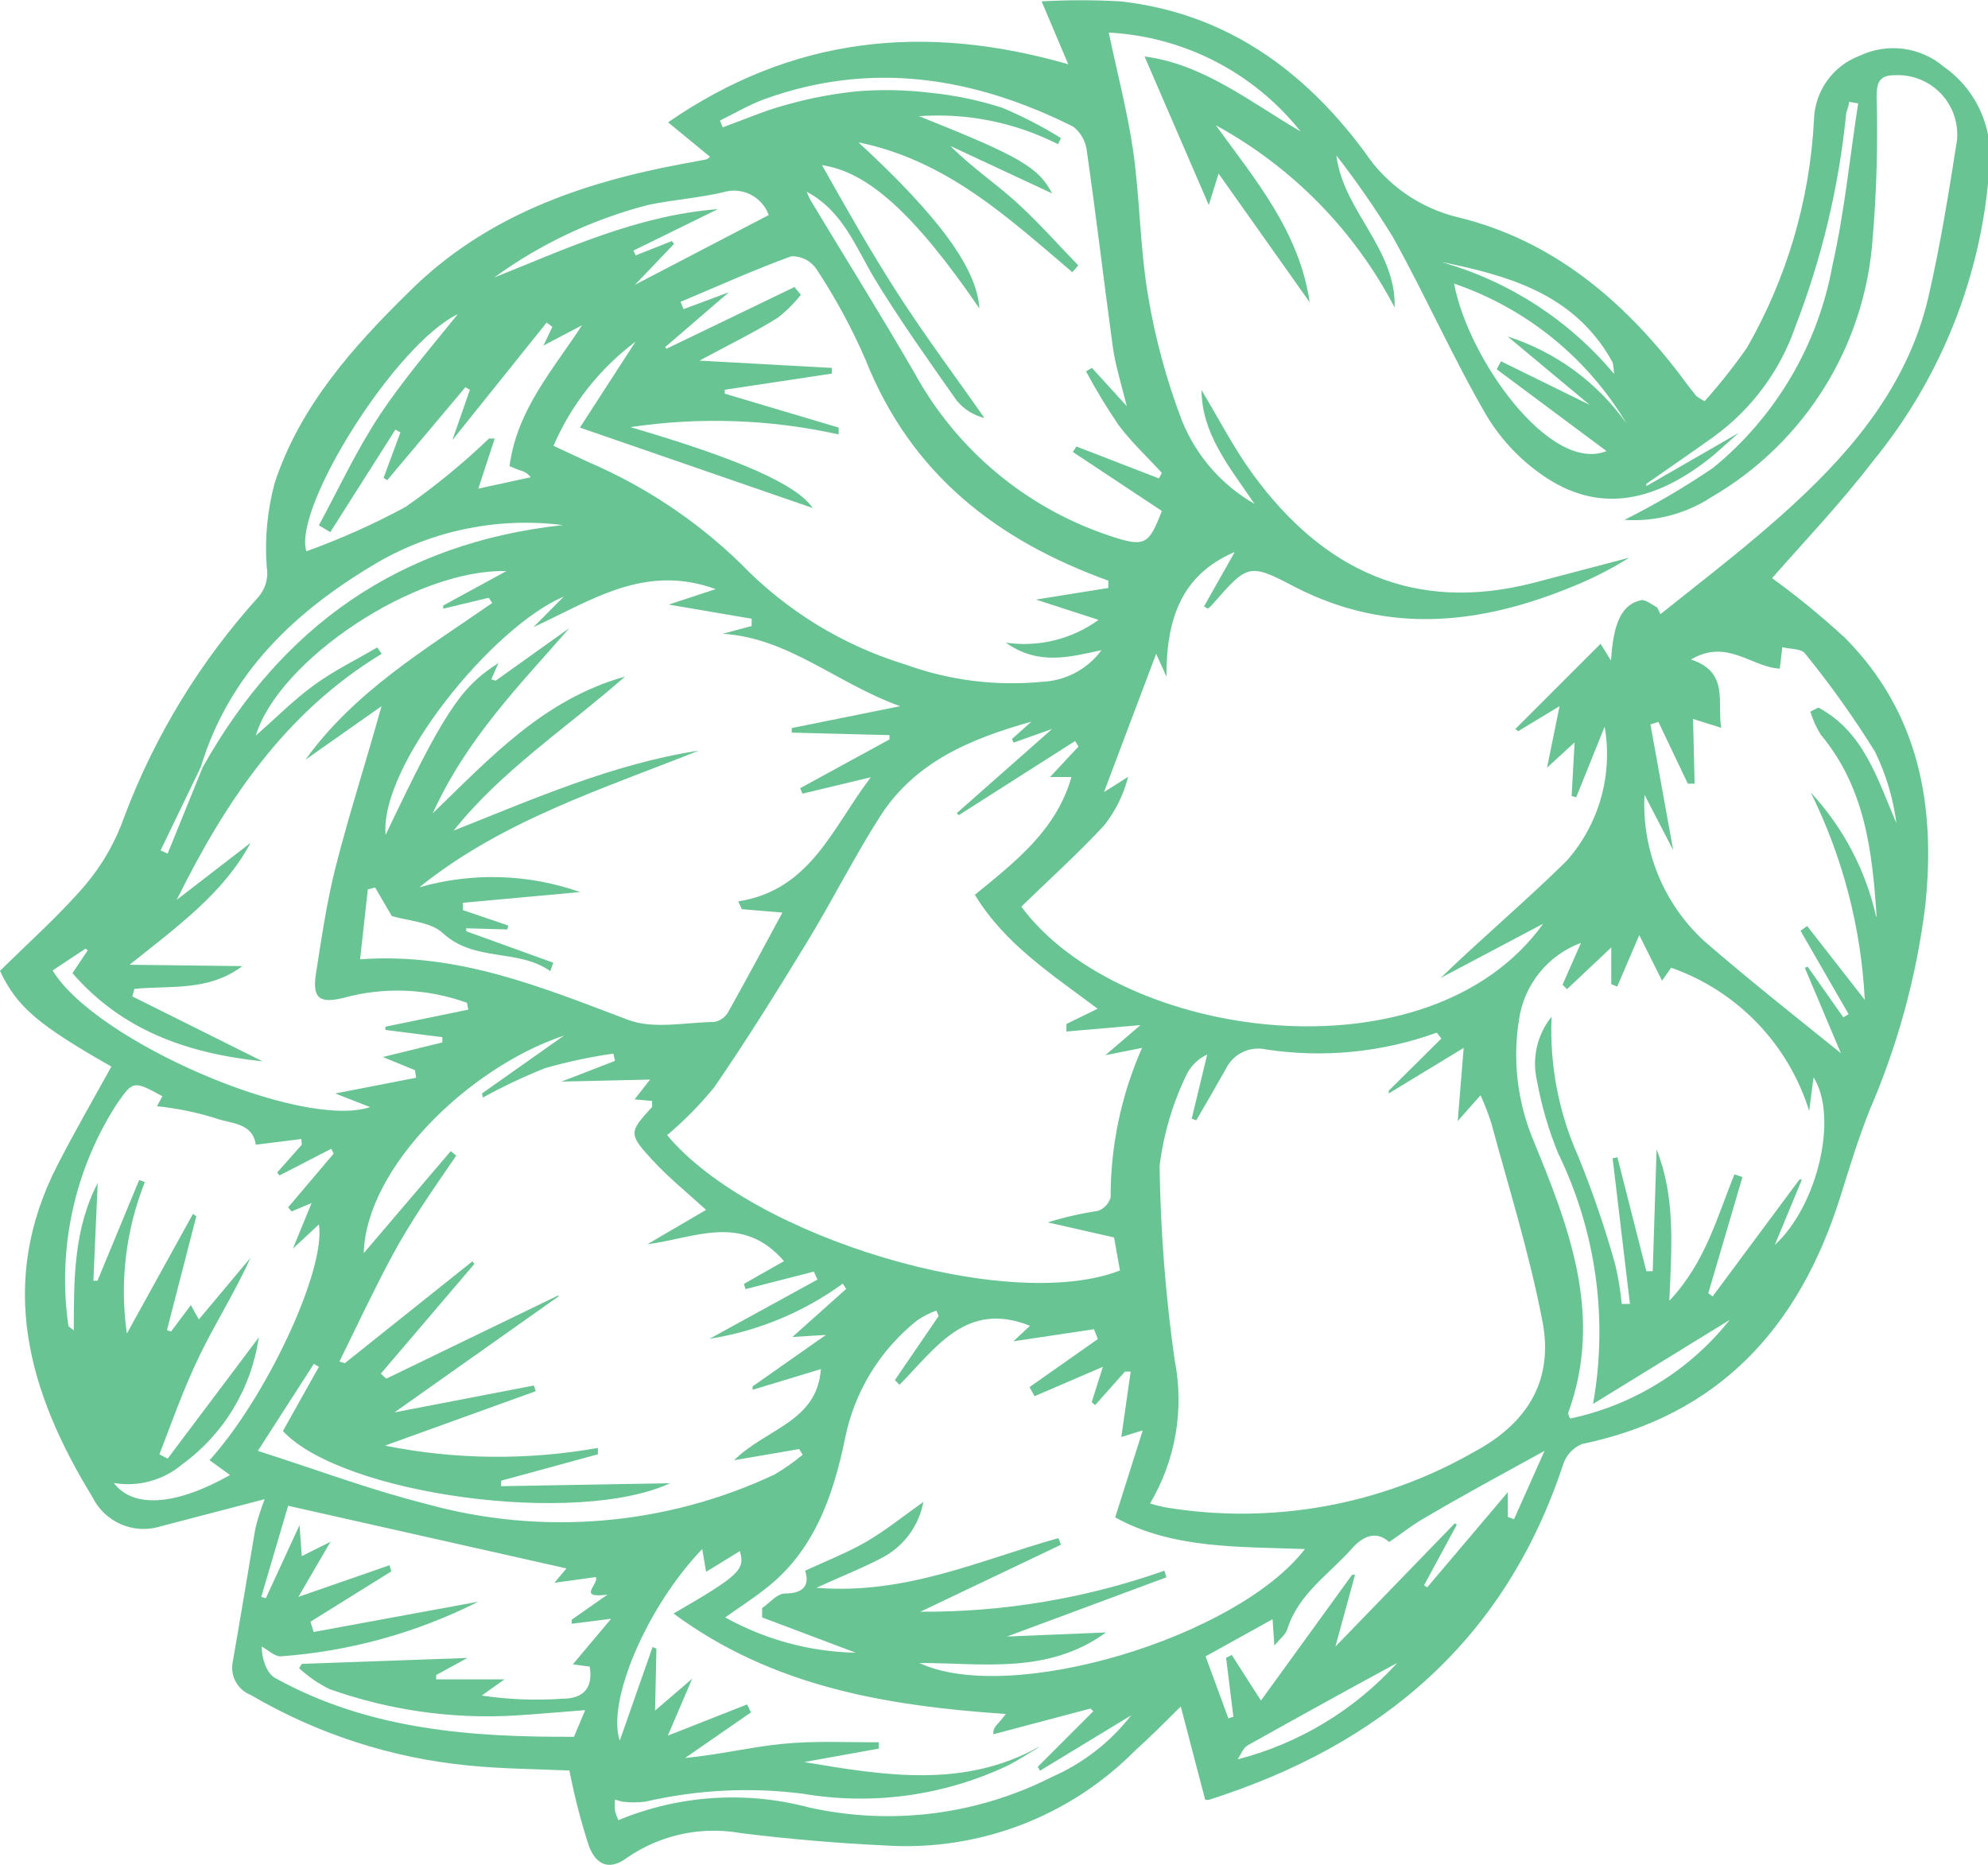
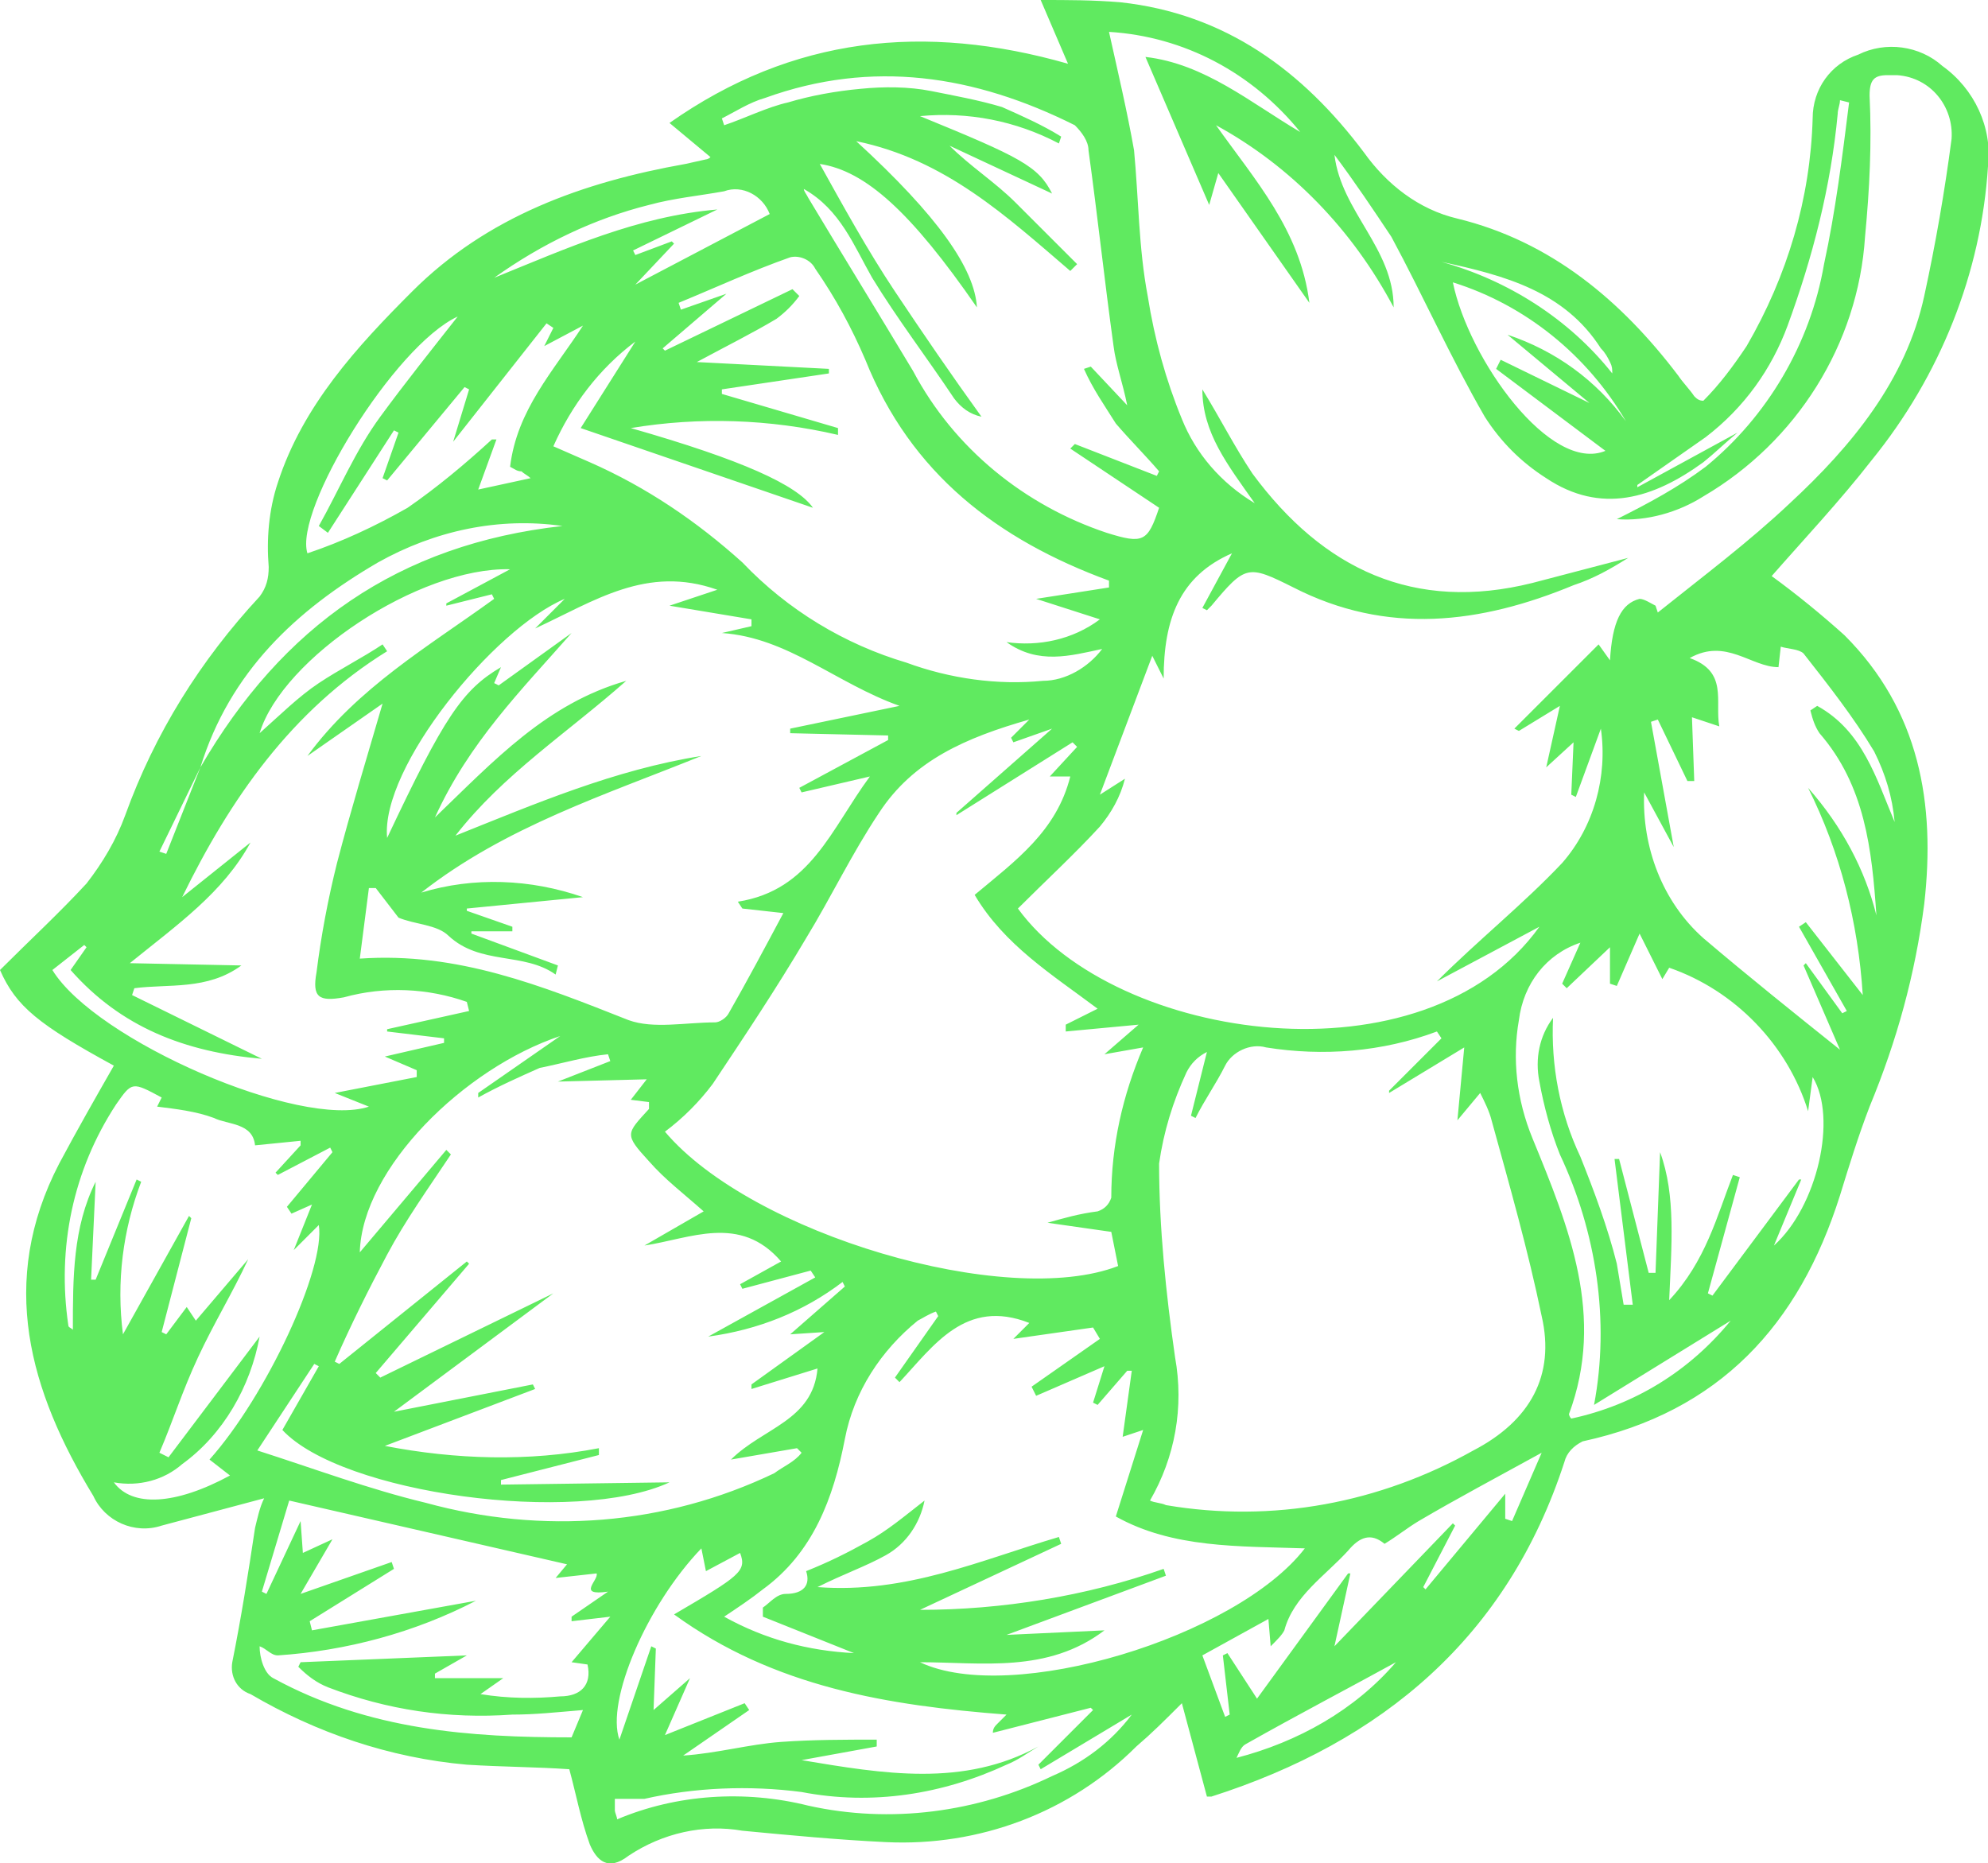
- <svg xmlns="http://www.w3.org/2000/svg" viewBox="0 0 87.28 81.84">
-   <defs>
-     <style>.cls-1{fill:#69c494;}</style>
-   </defs>
-   <g id="Layer_2" data-name="Layer 2">
-     <g id="Layer_1-2" data-name="Layer 1">
-       <path class="cls-1" d="M46.9,2.82,45.73.06a30.79,30.79,0,0,1,3.46,0c4.6.51,8.05,3,10.73,6.62a6.83,6.83,0,0,0,4.14,2.87c4.07,1,7.17,3.59,9.69,6.89.23.32.47.63.72.94a2.3,2.3,0,0,0,.37.23,25.27,25.27,0,0,0,1.86-2.35,22.44,22.44,0,0,0,2.94-10,3.09,3.09,0,0,1,2-2.81,3.43,3.43,0,0,1,3.7.48,4.76,4.76,0,0,1,2,4.44,22.83,22.83,0,0,1-5.1,12.86c-1.4,1.83-3,3.51-4.44,5.15A34.73,34.73,0,0,1,81,28c3.27,3.29,4,7.4,3.52,11.81a32.68,32.68,0,0,1-2.42,8.88c-.51,1.27-.91,2.59-1.32,3.9-1.8,5.68-5.3,9.55-11.33,10.8a1.45,1.45,0,0,0-.82.89C66.08,72,60.65,76.59,53.1,79a.4.4,0,0,1-.19,0l-1.07-4.09c-.76.75-1.35,1.35-2,1.93a14.15,14.15,0,0,1-11,4.17q-3.16-.15-6.31-.54a6.7,6.7,0,0,0-5,1.08c-.89.66-1.41.17-1.67-.5A27.64,27.64,0,0,1,25,77.72c-1.4-.06-2.94-.07-4.45-.22A23.38,23.38,0,0,1,11,74.4,1.28,1.28,0,0,1,10.21,73c.35-2,.67-3.94,1-5.9a10.77,10.77,0,0,1,.41-1.29L7.06,67a2.5,2.5,0,0,1-3-1.28c-2.83-4.62-4.2-9.4-1.53-14.59.75-1.46,1.57-2.88,2.36-4.31C1.69,45,.74,44.2,0,42.62c1.29-1.28,2.63-2.46,3.77-3.8a9.51,9.51,0,0,0,1.7-3,30.28,30.28,0,0,1,5.89-9.63,1.6,1.6,0,0,0,.35-1.31,11,11,0,0,1,.35-3.68c1.11-3.38,3.46-6,5.92-8.41,3.31-3.29,7.49-4.76,12-5.6L31,7s.06,0,.17-.12L29.33,5.37C34.78,1.61,40.57,1,46.9,2.82ZM8.82,33.66,7.05,37.33l.31.14L8.9,33.68c3.47-6.19,8.65-9.85,15.81-10.63a13,13,0,0,0-8.1,1.62C13,26.79,10.08,29.51,8.82,33.66ZM76.34,19c-.6.52-1,.92-1.46,1.26-2.17,1.65-4.52,2.31-6.95.74a8.53,8.53,0,0,1-2.65-2.73c-1.49-2.56-2.69-5.28-4.13-7.87a40.83,40.83,0,0,0-2.48-3.58c.31,2.46,2.63,4.09,2.56,6.68a19.27,19.27,0,0,0-7.85-8c1.73,2.39,3.66,4.65,4.12,7.77l-4-5.65L53.07,9,50.25,2.48c2.58.33,4.64,2,6.85,3.29a11.53,11.53,0,0,0-8.42-4.34c.37,1.78.82,3.47,1.07,5.19.3,2.12.3,4.29.66,6.4a28.63,28.63,0,0,0,1.48,5.44,7.39,7.39,0,0,0,3.19,3.66c-1.17-1.71-2.31-3.09-2.33-5,.76,1.27,1.42,2.55,2.25,3.69,3.07,4.21,7.07,6.12,12.31,4.78l4.22-1.11a15.62,15.62,0,0,1-2.37,1.22c-4.1,1.71-8.19,2.19-12.32.06-2-1.05-2.06-1-3.59.75a1.47,1.47,0,0,1-.22.21l-.17-.1,1.35-2.39c-2.34,1-3,2.92-3,5.47l-.45-1-2.29,6.07,1.06-.67a5.66,5.66,0,0,1-1.06,2.14c-1.14,1.23-2.4,2.36-3.63,3.56,4.35,5.88,17.89,7.75,22.91.75l-4.5,2.38c1.85-1.79,3.77-3.4,5.54-5.15a7.06,7.06,0,0,0,1.66-5.88L69.2,35,69,34.94l.13-2.35L67.92,33.7,68.47,31l-1.82,1.1L66.53,32l3.74-3.74.46.74c.1-1.7.49-2.49,1.35-2.66.2,0,.46.21.68.33l.14.29c2-1.6,4-3.12,5.85-4.83,2.74-2.52,5.06-5.38,5.92-9.12.52-2.26.89-4.56,1.25-6.86a2.61,2.61,0,0,0-2.71-2.85c-.63,0-.82.24-.82.92a55.68,55.68,0,0,1-.17,6.2,14.29,14.29,0,0,1-7.08,11.4,6.21,6.21,0,0,1-3.82,1,33.55,33.55,0,0,0,3.9-2.29,14.9,14.9,0,0,0,5.23-8.88c.53-2.33.76-4.74,1.13-7.11l-.4-.07c0,.19-.11.37-.13.55a35.62,35.62,0,0,1-2.21,9.27,10,10,0,0,1-3.56,4.85c-1,.72-2,1.4-3,2.1l0,.1ZM48.53,46.32,50.07,45l-3.25.28,0-.33,1.37-.67c-2-1.5-4.07-2.83-5.39-5,1.8-1.47,3.58-2.85,4.24-5.17l-.94,0,1.25-1.34-.15-.24-5.1,3.25L42,35.7,46.19,32l-1.69.6-.07-.16.85-.76c-2.76.77-5.13,1.81-6.63,4.14-1.15,1.8-2.11,3.72-3.22,5.54-1.32,2.16-2.65,4.3-4.08,6.38a16.26,16.26,0,0,1-2.06,2.09c3.75,4.51,15,7.85,19.88,5.94l-.26-1.45L46,53.66a14.33,14.33,0,0,1,2.18-.5.87.87,0,0,0,.58-.6A16.14,16.14,0,0,1,50.14,46ZM16.9,63.46a25.15,25.15,0,0,0,9.35.1l0,.28L22,65l0,.24,7.42-.13c-4.07,1.89-14.37.52-17-2.29L14,60l-.22-.13-2.46,3.82c2.54.81,4.91,1.7,7.36,2.32A22.09,22.09,0,0,0,34,64.73a9.54,9.54,0,0,0,1.24-.87l-.15-.25-2.86.49c1.43-1.41,3.64-1.68,3.81-4l-3,.91,0-.15,3.22-2.26-1.47.09,2.36-2.11L37,56.35a13.53,13.53,0,0,1-5.85,2.42l4.74-2.6-.16-.35-3,.77-.07-.23,1.76-1c-1.84-2.13-3.95-1-6-.74L31,53.11c-.87-.79-1.67-1.44-2.37-2.2-1.06-1.15-1-1.22,0-2.32,0,0,0-.13,0-.26l-.77-.07.68-.87-3.89.09L27,46.57l-.07-.32a22.44,22.44,0,0,0-3,.64,24.22,24.22,0,0,0-2.73,1.29L21.16,48l3.6-2.54c-4.17,1.39-8.69,5.79-8.79,9.55l3.82-4.48.24.2c-1,1.46-2,2.88-2.81,4.39s-1.55,3.09-2.32,4.65l.24.07,5.6-4.47.09.11-4.11,4.82.24.22,7.56-3.66,0,.05L17.32,62l6.12-1.18.08.25ZM15.81,42.11c4.31-.31,8,1.24,11.77,2.66,1.11.42,2.51.11,3.78.09a.89.89,0,0,0,.59-.4c.81-1.44,1.59-2.9,2.4-4.4l-1.78-.15-.16-.34c3.18-.5,4.13-3.23,5.82-5.45l-3,.72-.1-.24,3.92-2.14,0-.19-4.29-.11,0-.2L39.52,31c-2.79-1-4.9-3-7.79-3.18L33,27.48v-.32l-3.64-.62,2.06-.68c-3.11-1.13-5.44.49-8,1.67l1.33-1.34c-3.11,1.31-8.09,7.4-7.82,10.46,2.52-5.3,3.28-6.49,4.95-7.54l-.31.71.19.06L25,27.57c-2.17,2.49-4.5,4.83-6,8.13,2.59-2.5,4.88-5,8.44-6C24.82,32,22,33.84,19.92,36.46c3.53-1.4,7-2.93,10.76-3.51-4.23,1.69-8.62,3.06-12.27,6a11.62,11.62,0,0,1,7.06.21l-5.15.47,0,.32,2,.68-.05.17-1.8-.05v.13l3.82,1.38-.13.37c-1.41-1-3.32-.38-4.72-1.67-.54-.5-1.52-.53-2.24-.75l-.73-1.25-.32.08ZM64,49.21,64.26,46l-3.29,2,0-.12,2.31-2.29-.2-.26a15.26,15.26,0,0,1-7.48.74,1.58,1.58,0,0,0-1.78.85c-.43.76-.86,1.51-1.3,2.26l-.2-.07L53,46.29a1.92,1.92,0,0,0-.91.89,12.88,12.88,0,0,0-1.18,4,67.44,67.44,0,0,0,.66,8.51A8.93,8.93,0,0,1,50.49,66a6.12,6.12,0,0,0,.68.17,20.52,20.52,0,0,0,13.52-2.42c2.46-1.31,3.56-3.26,3-5.89-.56-2.89-1.45-5.72-2.22-8.57A11.08,11.08,0,0,0,65,48.08ZM41.21,57.77l-.1-.24a3.69,3.69,0,0,0-.84.43,8.82,8.82,0,0,0-3.17,5.19c-.53,2.56-1.38,5-3.57,6.65-.51.4-1.06.75-1.69,1.2a12.29,12.29,0,0,0,5.73,1.55L33.46,71l0-.41c.33-.22.64-.63,1-.64.83,0,1.09-.37.89-1,.95-.44,1.85-.79,2.68-1.27s1.62-1.12,2.51-1.75a3.49,3.49,0,0,1-1.7,2.39c-.88.48-1.82.84-3,1.38,3.94.32,7.22-1.23,10.63-2.18l.11.29-6.17,2.94a31.61,31.61,0,0,0,10.71-1.8l.09.29-7,2.6,4.35-.18C46,73.52,43.14,73,40.36,73c4,1.87,13.93-1.11,16.93-5-2.9-.11-5.81,0-8.33-1.39l1.21-3.82-.94.29.41-2.87-.25,0-1.31,1.47-.15-.13L48.42,60l-3,1.29-.22-.4,3-2.11-.17-.43-3.54.53.73-.68c-2.81-1.13-4.15,1-5.73,2.59l-.2-.21Zm-4.39-39,0,.3a25.1,25.1,0,0,0-9.14-.32c4.88,1.43,7.32,2.54,8,3.55L25.46,18.77,27.9,15a11.34,11.34,0,0,0-3.6,4.57l1.57.73a22.07,22.07,0,0,1,6.65,4.44,16.91,16.91,0,0,0,7.23,4.43,13.71,13.71,0,0,0,6,.76,3.42,3.42,0,0,0,2.61-1.39c-1.39.3-2.77.69-4.2-.33a5.55,5.55,0,0,0,4.07-1l-2.75-.89,3.18-.51,0-.32C43.77,23.72,40,20.82,38,15.79a25.89,25.89,0,0,0-2.17-4,1.28,1.28,0,0,0-1.09-.54c-1.65.6-3.24,1.32-4.86,2l.13.32L32,12.83l-2.8,2.41.06.07,5.62-2.71.28.34a6,6,0,0,1-1,1c-1,.63-2.15,1.19-3.45,1.89l5.81.32,0,.25-4.7.71,0,.17Zm12.65-.94c-.25-1-.5-1.8-.61-2.57-.39-2.86-.73-5.74-1.14-8.6a1.59,1.59,0,0,0-.6-1.1c-4.36-2.18-8.87-2.91-13.58-1.2-.67.25-1.29.62-1.93.93l.12.3c.94-.34,1.87-.75,2.83-1A17.85,17.85,0,0,1,37.72,4a16,16,0,0,1,3.1.07A15.29,15.29,0,0,1,44,4.73a18.55,18.55,0,0,1,2.58,1.33l-.13.27A11.65,11.65,0,0,0,40.35,5.1c4.44,1.77,5.25,2.25,5.84,3.39L41.73,6.41c.93.94,2,1.65,2.93,2.5s1.79,1.82,2.68,2.74l-.26.3c-2.8-2.38-5.51-4.91-9.39-5.7,3.57,3.29,5.2,5.55,5.31,7.29-2.89-4.22-4.93-6-6.91-6.29,1,1.78,2.11,3.75,3.32,5.63s2.54,3.65,3.81,5.47A2.27,2.27,0,0,1,42,17.58c-1.23-1.75-2.47-3.49-3.58-5.31-.84-1.39-1.4-3-3-3.85a2.86,2.86,0,0,0,.16.36c1.53,2.54,3.1,5.05,4.58,7.61a15.25,15.25,0,0,0,8.5,7.11c1.62.55,1.77.42,2.35-1.07L47.1,19.84l.16-.24L50.88,21l.13-.24c-.64-.7-1.34-1.35-1.9-2.1a25.52,25.52,0,0,1-1.43-2.36l.26-.15ZM2.31,42.6c1.88,3.11,10.89,7,13.94,6L14.72,48l3.55-.69-.05-.33-1.41-.58,2.61-.64,0-.23-2.5-.32,0-.14,3.64-.75-.06-.3a8.94,8.94,0,0,0-5.44-.21c-1.05.25-1.35,0-1.19-1.06.25-1.59.48-3.19.88-4.75.59-2.3,1.32-4.56,2-7l-3.34,2.35c2.16-3,5.26-4.84,8.2-6.88l-.15-.23-2,.48,0-.14,2.77-1.51c-4-.11-10,3.91-11,7.22.88-.77,1.66-1.56,2.55-2.21s1.85-1.11,2.78-1.66l.2.28c-4.23,2.56-6.86,6.47-9,10.8L11,37c-1.18,2.2-3.16,3.63-5.31,5.35l4.95.06c-1.51,1.13-3.16.84-4.74,1l-.09.33,5.72,2.85c-3.35-.35-6.17-1.37-8.35-3.87l.67-1-.09-.08Zm71,14.48c1.58-1.69,2.08-3.68,2.84-5.53l.35.12L75,56.77l.19.14L79,51.78l.11,0-1.19,2.87c1.88-1.72,2.8-5.62,1.7-7.36l-.19,1.48a9.72,9.72,0,0,0-6.06-6.29l-.4.57-1-2L71,43.31l-.26-.11,0-1.61L68.8,43.42l-.2-.19.81-1.84a4.24,4.24,0,0,0-2.72,3.37,9.74,9.74,0,0,0,.57,5.15c1.6,3.89,3.16,7.8,1.59,12.11,0,0,0,.13.09.25a12.16,12.16,0,0,0,7-4.33l-6,3.69a17.93,17.93,0,0,0-1.53-11,15.71,15.71,0,0,1-.93-3.18,3.29,3.29,0,0,1,.64-2.82,13.57,13.57,0,0,0,1.17,6.13,44.65,44.65,0,0,1,1.62,4.73,12.78,12.78,0,0,1,.29,1.75l.36,0-.76-6.39.21-.05,1.27,5h.28l.17-5.34C73.55,52.51,73.4,54.68,73.29,57.08Zm9.08-16.84c-.19-2.86-.5-5.66-2.46-8a4.47,4.47,0,0,1-.45-1l.35-.18c2,1.06,2.6,3.15,3.43,5.08A10.16,10.16,0,0,0,82.32,33a41.64,41.64,0,0,0-3.07-4.31c-.17-.23-.68-.19-1-.28l-.11.94c-1.23-.05-2.31-1.34-3.9-.4,1.7.56,1.13,1.89,1.33,3l-1.24-.39.07,2.84h-.3l-1.29-2.71-.35.11,1,5.52L72.2,34.89a8.14,8.14,0,0,0,2.62,6.42c2,1.73,4,3.31,6,4.92l-1.58-3.74.12-.06,1.57,2.23.23-.14-2.11-3.66.29-.21,2.53,3.24a23.13,23.13,0,0,0-2.37-9.1A11.82,11.82,0,0,1,82.37,40.24ZM9.2,64.1c2.52-2.79,5.12-8.39,4.8-10.35l-1.14,1.06.82-2-.88.37L12.65,53l2-2.36-.11-.21-2.27,1.17-.1-.13,1.08-1.22L13.23,50l-2,.25c-.14-1-1.16-.92-1.82-1.18a13.35,13.35,0,0,0-2.52-.51l.24-.44c-1.26-.68-1.28-.7-2,.34A14.24,14.24,0,0,0,3,58.18c0,.06.11.11.24.22,0-2.27,0-4.45,1.05-6.47L4.1,56.22h.18l1.83-4.42.25.09a13,13,0,0,0-.79,6.65l2.9-5.25.15.1-1.29,5,.18.06.87-1.16.35.63L11,55.21c-.67,1.49-1.53,2.84-2.23,4.28S7.56,62.39,7,63.84l.36.19,4-5.32A8.36,8.36,0,0,1,8,64.28a3.69,3.69,0,0,1-3,.82c.84,1.12,2.71,1,5.1-.35Zm4.43,7.09.14.45L21,70.31a22.88,22.88,0,0,1-8.69,2.4c-.26,0-.54-.28-.82-.43,0,.51.2,1.16.59,1.38,4.15,2.3,8.69,2.6,13.12,2.58l.49-1.17c-1.17.09-2.15.18-3.14.24a20.65,20.65,0,0,1-8.1-1.17,5.77,5.77,0,0,1-1.32-.91l.12-.19,7.27-.26-1.37.75,0,.19h3l-1,.71a16.27,16.27,0,0,0,3.54.14c.91,0,1.36-.46,1.2-1.41l-.74-.1,1.68-2-1.73.22,0-.18,1.57-1.1c-1.37.18-.36-.46-.51-.77l-1.82.25.53-.63L12.65,66.1l-1.18,4,.2.06,1.48-3.21.1,1.36,1.26-.63L13.1,70.1l4-1.39.08.27Zm32,5.5c-.46.27-.91.57-1.38.81a15.1,15.1,0,0,1-9,1.24,19.62,19.62,0,0,0-6.92.35,4.28,4.28,0,0,1-1,0L27,79a2.5,2.5,0,0,0,0,.49,2.32,2.32,0,0,0,.15.41,13.08,13.08,0,0,1,8.36-.56A15.91,15.91,0,0,0,46.19,78a8.93,8.93,0,0,0,3.47-2.7l-4,2.43-.1-.17L48,75.12,47.88,75l-4.27,1.13a.54.54,0,0,1,.19-.45c.1-.11.19-.23.36-.44-5.25-.36-10.23-1.19-14.59-4.41,2.89-1.67,3.16-1.93,2.91-2.74L31,69l-.17-1c-2.44,2.54-4.2,6.69-3.62,8.41l1.44-4.11.17.07-.06,2.72,1.63-1.4-1.07,2.5,3.48-1.37.17.35-2.89,2c1.49-.14,2.87-.48,4.28-.62s2.81-.06,4.22-.07v.28l-3.27.59C38.81,77.94,42.3,78.52,45.6,76.69Zm-25-59.58L20.43,17,17,21.08l-.16-.1.74-2-.22-.12-2.86,4.5L14,23.06c.87-1.61,1.65-3.29,2.66-4.82s2.27-3,3.44-4.45c-2.75,1.33-7.24,8.49-6.65,10.41a31.64,31.64,0,0,0,4.36-1.95,30.8,30.8,0,0,0,3.66-3l.25,0L21,21.45l2.3-.5a.78.78,0,0,0-.43-.29c-.16-.05-.31-.12-.5-.2.33-2.48,1.9-4.21,3.18-6.18l-1.69.89.39-.82L24,14.16l-4.14,5.16Zm38,55.17,5.24-5.41.09.06-1.44,2.66.14.09L66.2,65.5l0,1.09.27.1,1.34-3c-2,1.1-3.67,2-5.36,3-.5.29-.95.66-1.46,1-.56-.5-1.13-.28-1.63.28-1,1.13-2.36,2-2.84,3.54-.07.24-.33.43-.57.73l-.08-1.16-2.94,1.63,1,2.72.22-.07-.32-2.59.25-.12,1.28,2,4-5.52.13,0ZM70.53,19.8l-4.82-3.59.19-.35,3.89,1.91-3.6-3a10.23,10.23,0,0,1,5.22,3.82,14.13,14.13,0,0,0-7.57-6.14C64.47,15.79,68.08,20.8,70.53,19.8ZM33.75,9.44a1.62,1.62,0,0,0-2-1c-1.08.25-2.19.33-3.27.55a20,20,0,0,0-6.78,3.19c3.16-1.26,6.26-2.72,9.82-3L27.81,11l.1.21,1.59-.63.09.13-1.71,1.79ZM61.34,73c-2,1.08-4.28,2.34-6.57,3.62-.19.11-.29.4-.43.61A14.25,14.25,0,0,0,61.34,73Zm2-61.48a15.31,15.31,0,0,1,7.52,4.89,2.73,2.73,0,0,0-.06-.5,6.82,6.82,0,0,0-.39-.64C68.74,12.83,66.12,12.08,63.38,11.52Z" />
+ <svg xmlns="http://www.w3.org/2000/svg" version="1.1" id="Layer_1" x="0px" y="0px" viewBox="0 0 87.3 81.8" style="enable-background:new 0 0 87.3 81.8;" xml:space="preserve">
+   <style type="text/css">
+ 	.st0{fill:#60EA60;}
+ </style>
+   <g>
+     <g id="Layer_1-2">
+       <path class="st0" d="M46.9,2.8l-1.2-2.8C46.9,0,48,0,49.2,0.1c4.6,0.5,8,3,10.7,6.6c1,1.4,2.4,2.5,4.1,2.9c4.1,1,7.2,3.6,9.7,6.9    c0.2,0.3,0.5,0.6,0.7,0.9c0.1,0.1,0.2,0.2,0.4,0.2c0.7-0.7,1.3-1.5,1.9-2.4c1.8-3.1,2.8-6.5,2.9-10c0-1.3,0.8-2.4,2-2.8    c1.2-0.6,2.7-0.4,3.7,0.5c1.4,1,2.2,2.7,2,4.4c-0.3,4.7-2.1,9.2-5.1,12.9c-1.4,1.8-3,3.5-4.4,5.1c1.1,0.8,2.2,1.7,3.2,2.6    c3.3,3.3,4,7.4,3.5,11.8c-0.4,3.1-1.2,6-2.4,8.9c-0.5,1.3-0.9,2.6-1.3,3.9c-1.8,5.7-5.3,9.5-11.3,10.8c-0.4,0.2-0.7,0.5-0.8,0.9    c-2.5,7.7-8,12.3-15.5,14.7c-0.1,0-0.1,0-0.2,0l-1.1-4.1c-0.8,0.8-1.3,1.3-2,1.9c-2.9,2.9-6.9,4.4-11,4.2    c-2.1-0.1-4.2-0.3-6.3-0.5c-1.7-0.3-3.5,0.1-5,1.1c-0.9,0.7-1.4,0.2-1.7-0.5c-0.4-1.1-0.6-2.2-0.9-3.3c-1.4-0.1-2.9-0.1-4.5-0.2    c-3.4-0.3-6.6-1.4-9.5-3.1c-0.6-0.2-0.9-0.8-0.8-1.4c0.4-2,0.7-3.9,1-5.9c0.1-0.4,0.2-0.9,0.4-1.3L7.1,67c-1.2,0.4-2.5-0.2-3-1.3    c-2.8-4.6-4.2-9.4-1.5-14.6c0.8-1.5,1.6-2.9,2.4-4.3C1.7,45,0.7,44.2,0,42.6c1.3-1.3,2.6-2.5,3.8-3.8c0.7-0.9,1.3-1.9,1.7-3    c1.3-3.6,3.3-6.8,5.9-9.6c0.3-0.4,0.4-0.8,0.4-1.3c-0.1-1.2,0-2.5,0.4-3.7c1.1-3.4,3.5-6,5.9-8.4c3.3-3.3,7.5-4.8,12-5.6L31,7    c0,0,0.1,0,0.2-0.1l-1.8-1.5C34.8,1.6,40.6,1,46.9,2.8z M8.8,33.7l-1.8,3.7l0.3,0.1L8.8,33.7c3.6-6.2,8.7-9.8,15.9-10.6    c-2.8-0.4-5.6,0.2-8.1,1.6C13,26.8,10.1,29.5,8.8,33.7z M76.3,19c-0.6,0.5-1,0.9-1.5,1.3c-2.2,1.6-4.5,2.3-6.9,0.7    c-1.1-0.7-2-1.6-2.7-2.7c-1.5-2.6-2.7-5.3-4.1-7.9c-0.8-1.2-1.6-2.4-2.5-3.6c0.3,2.5,2.6,4.1,2.6,6.7c-1.8-3.4-4.5-6.2-7.8-8    c1.7,2.4,3.7,4.6,4.1,7.8l-4-5.7L53.1,9l-2.8-6.5c2.6,0.3,4.6,2,6.8,3.3C55,3.2,52,1.6,48.7,1.4c0.4,1.8,0.8,3.5,1.1,5.2    C50,8.7,50,10.9,50.4,13c0.3,1.9,0.8,3.7,1.5,5.4c0.6,1.5,1.7,2.8,3.2,3.7c-1.2-1.7-2.3-3.1-2.3-5c0.8,1.3,1.4,2.5,2.2,3.7    c3.1,4.2,7.1,6.1,12.3,4.8l4.2-1.1c-0.8,0.5-1.5,0.9-2.4,1.2c-4.1,1.7-8.2,2.2-12.3,0.1c-2-1-2.1-1-3.6,0.8    c-0.1,0.1-0.1,0.1-0.2,0.2l-0.2-0.1l1.3-2.4c-2.3,1-3,2.9-3,5.5l-0.5-1l-2.3,6.1l1.1-0.7c-0.2,0.8-0.6,1.5-1.1,2.1    c-1.1,1.2-2.4,2.4-3.6,3.6c4.3,5.9,17.9,7.8,22.9,0.8l-4.5,2.4c1.8-1.8,3.8-3.4,5.5-5.2c1.4-1.6,2-3.8,1.7-5.9L69.2,35L69,34.9    l0.1-2.3l-1.2,1.1l0.6-2.7l-1.8,1.1L66.5,32l3.7-3.7l0.5,0.7c0.1-1.7,0.5-2.5,1.3-2.7c0.2,0,0.5,0.2,0.7,0.3l0.1,0.3    c2-1.6,4-3.1,5.8-4.8c2.7-2.5,5.1-5.4,5.9-9.1c0.5-2.3,0.9-4.6,1.2-6.9c0.1-1.4-0.9-2.7-2.4-2.8c-0.1,0-0.2,0-0.4,0    c-0.6,0-0.8,0.2-0.8,0.9c0.1,2.1,0,4.1-0.2,6.2c-0.3,4.7-3,9-7.1,11.4c-1.1,0.7-2.5,1.1-3.8,1c1.4-0.7,2.7-1.4,3.9-2.3    c2.7-2.2,4.6-5.4,5.2-8.9c0.5-2.3,0.8-4.7,1.1-7.1l-0.4-0.1c0,0.2-0.1,0.4-0.1,0.6c-0.3,3.2-1.1,6.3-2.2,9.3    c-0.7,1.9-1.9,3.6-3.6,4.9c-1,0.7-2,1.4-3,2.1v0.1L76.3,19z M48.5,46.3l1.5-1.3l-3.2,0.3v-0.3l1.4-0.7c-2-1.5-4.1-2.8-5.4-5    c1.8-1.5,3.6-2.8,4.2-5.2h-0.9l1.2-1.3l-0.2-0.2l-5.1,3.2L42,35.7l4.2-3.7l-1.7,0.6l-0.1-0.2l0.8-0.8c-2.8,0.8-5.1,1.8-6.6,4.1    c-1.2,1.8-2.1,3.7-3.2,5.5c-1.3,2.2-2.7,4.3-4.1,6.4c-0.6,0.8-1.3,1.5-2.1,2.1c3.8,4.5,15,7.8,19.9,5.9l-0.3-1.5L46,53.7    c0.7-0.2,1.4-0.4,2.2-0.5c0.3-0.1,0.5-0.3,0.6-0.6c0-2.3,0.5-4.5,1.4-6.6L48.5,46.3z M16.9,63.5c3.1,0.6,6.3,0.7,9.4,0.1v0.3    L22,65v0.2l7.4-0.1c-4.1,1.9-14.4,0.5-17-2.3L14,60l-0.2-0.1l-2.5,3.8c2.5,0.8,4.9,1.7,7.4,2.3c5.1,1.4,10.5,1,15.3-1.3    c0.4-0.3,0.9-0.5,1.2-0.9l-0.2-0.2l-2.9,0.5c1.4-1.4,3.6-1.7,3.8-4L33,61v-0.2l3.2-2.3l-1.5,0.1l2.4-2.1L37,56.3    c-1.7,1.3-3.7,2.1-5.9,2.4l4.7-2.6l-0.2-0.3l-3,0.8l-0.1-0.2l1.8-1c-1.8-2.1-4-1-6-0.7l2.6-1.5c-0.9-0.8-1.7-1.4-2.4-2.2    c-1.1-1.2-1-1.2,0-2.3c0,0,0-0.1,0-0.3l-0.8-0.1l0.7-0.9l-3.9,0.1l2.3-0.9l-0.1-0.3c-1,0.1-2,0.4-3,0.6c-0.9,0.4-1.8,0.8-2.7,1.3    l0-0.2l3.6-2.5c-4.2,1.4-8.7,5.8-8.8,9.5l3.8-4.5l0.2,0.2c-1,1.5-2,2.9-2.8,4.4s-1.6,3.1-2.3,4.7l0.2,0.1l5.6-4.5l0.1,0.1    l-4.1,4.8l0.2,0.2l7.6-3.7v0L17.3,62l6.1-1.2l0.1,0.2L16.9,63.5z M15.8,42.1c4.3-0.3,8,1.2,11.8,2.7c1.1,0.4,2.5,0.1,3.8,0.1    c0.2,0,0.5-0.2,0.6-0.4c0.8-1.4,1.6-2.9,2.4-4.4l-1.8-0.2l-0.2-0.3c3.2-0.5,4.1-3.2,5.8-5.5l-3,0.7l-0.1-0.2l3.9-2.1v-0.2    l-4.3-0.1V32l4.8-1c-2.8-1-4.9-3-7.8-3.2l1.3-0.3v-0.3l-3.6-0.6l2.1-0.7c-3.1-1.1-5.4,0.5-8,1.7l1.3-1.3    c-3.1,1.3-8.1,7.4-7.8,10.5c2.5-5.3,3.3-6.5,5-7.5l-0.3,0.7l0.2,0.1l3.2-2.3c-2.2,2.5-4.5,4.8-6,8.1c2.6-2.5,4.9-5,8.4-6    c-2.6,2.3-5.4,4.1-7.5,6.8c3.5-1.4,7-2.9,10.8-3.5c-4.2,1.7-8.6,3.1-12.3,6c2.3-0.7,4.8-0.6,7.1,0.2l-5.1,0.5V40l2,0.7l0,0.2    l-1.8,0v0.1l3.8,1.4l-0.1,0.4c-1.4-1-3.3-0.4-4.7-1.7c-0.5-0.5-1.5-0.5-2.2-0.8L16.5,39L16.2,39L15.8,42.1z M64,49.2l0.3-3.2    L61,48v-0.1l2.3-2.3l-0.2-0.3c-2.4,0.9-5,1.1-7.5,0.7c-0.7-0.2-1.5,0.2-1.8,0.8c-0.4,0.8-0.9,1.5-1.3,2.3l-0.2-0.1l0.7-2.8    c-0.4,0.2-0.7,0.5-0.9,0.9c-0.6,1.3-1,2.6-1.2,4c0,2.8,0.3,5.7,0.7,8.5c0.4,2.2,0,4.4-1.1,6.3c0.2,0.1,0.5,0.1,0.7,0.2    c4.7,0.8,9.4-0.1,13.5-2.4c2.5-1.3,3.6-3.3,3-5.9c-0.6-2.9-1.4-5.7-2.2-8.6c-0.1-0.4-0.3-0.8-0.5-1.2L64,49.2z M41.2,57.8    l-0.1-0.2c-0.3,0.1-0.6,0.3-0.8,0.4c-1.6,1.3-2.8,3.1-3.2,5.2c-0.5,2.6-1.4,5-3.6,6.6c-0.5,0.4-1.1,0.8-1.7,1.2    c1.8,1,3.7,1.5,5.7,1.6L33.5,71v-0.4c0.3-0.2,0.6-0.6,1-0.6c0.8,0,1.1-0.4,0.9-1c1-0.4,1.8-0.8,2.7-1.3s1.6-1.1,2.5-1.8    c-0.2,1-0.8,1.9-1.7,2.4c-0.9,0.5-1.8,0.8-3,1.4c3.9,0.3,7.2-1.2,10.6-2.2l0.1,0.3l-6.2,2.9c3.6,0,7.3-0.6,10.7-1.8l0.1,0.3    l-7,2.6l4.3-0.2C46,73.5,43.1,73,40.4,73c4,1.9,13.9-1.1,16.9-5c-2.9-0.1-5.8,0-8.3-1.4l1.2-3.8l-0.9,0.3l0.4-2.9h-0.2l-1.3,1.5    l-0.2-0.1l0.5-1.6l-3,1.3l-0.2-0.4l3-2.1L48,58.3l-3.5,0.5l0.7-0.7c-2.8-1.1-4.2,1-5.7,2.6l-0.2-0.2L41.2,57.8z M36.8,18.8v0.3    c-3-0.7-6.1-0.8-9.1-0.3c4.9,1.4,7.3,2.5,8,3.5l-10.2-3.5l2.4-3.8c-1.6,1.2-2.8,2.8-3.6,4.6l1.6,0.7c2.5,1.1,4.7,2.6,6.7,4.4    c2,2.1,4.5,3.6,7.2,4.4c1.9,0.7,4,1,6,0.8c1,0,2-0.6,2.6-1.4c-1.4,0.3-2.8,0.7-4.2-0.3c1.4,0.2,2.9-0.1,4.1-1l-2.8-0.9l3.2-0.5    v-0.3c-4.9-1.8-8.7-4.7-10.7-9.7c-0.6-1.4-1.3-2.7-2.2-4c-0.2-0.4-0.7-0.6-1.1-0.5c-1.7,0.6-3.2,1.3-4.9,2l0.1,0.3l2-0.7l-2.8,2.4    l0.1,0.1l5.6-2.7l0.3,0.3c-0.3,0.4-0.6,0.7-1,1c-1,0.6-2.2,1.2-3.5,1.9l5.8,0.3v0.2l-4.7,0.7v0.2L36.8,18.8z M49.5,17.8    c-0.2-1-0.5-1.8-0.6-2.6c-0.4-2.9-0.7-5.7-1.1-8.6c0-0.4-0.3-0.8-0.6-1.1c-4.4-2.2-8.9-2.9-13.6-1.2c-0.7,0.2-1.3,0.6-1.9,0.9    l0.1,0.3c0.9-0.3,1.9-0.8,2.8-1c1-0.3,2.1-0.5,3.2-0.6c1-0.1,2.1-0.1,3.1,0.1C41.9,4.2,43,4.4,44,4.7c0.9,0.4,1.8,0.8,2.6,1.3    l-0.1,0.3c-1.9-1-4-1.4-6.1-1.2c4.4,1.8,5.2,2.2,5.8,3.4l-4.5-2.1c0.9,0.9,2,1.6,2.9,2.5s1.8,1.8,2.7,2.7l-0.3,0.3    c-2.8-2.4-5.5-4.9-9.4-5.7c3.6,3.3,5.2,5.6,5.3,7.3c-2.9-4.2-4.9-6-6.9-6.3c1,1.8,2.1,3.8,3.3,5.6s2.5,3.7,3.8,5.5    c-0.5-0.1-0.9-0.4-1.2-0.8c-1.2-1.8-2.5-3.5-3.6-5.3c-0.8-1.4-1.4-3-3-3.9c0,0.1,0.1,0.2,0.2,0.4c1.5,2.5,3.1,5.1,4.6,7.6    c1.8,3.4,4.9,5.9,8.5,7.1c1.6,0.5,1.8,0.4,2.3-1.1l-3.9-2.6l0.2-0.2l3.6,1.4l0.1-0.2c-0.6-0.7-1.3-1.4-1.9-2.1    c-0.5-0.8-1-1.5-1.4-2.4l0.3-0.1L49.5,17.8z M2.3,42.6c1.9,3.1,10.9,7,13.9,6L14.7,48l3.6-0.7l0-0.3l-1.4-0.6l2.6-0.6v-0.2    l-2.5-0.3v-0.1l3.6-0.8L20.5,44c-1.7-0.6-3.6-0.7-5.4-0.2c-1.1,0.2-1.4,0-1.2-1.1c0.2-1.6,0.5-3.2,0.9-4.8c0.6-2.3,1.3-4.6,2-7    l-3.3,2.3c2.2-3,5.3-4.8,8.2-6.9l-0.1-0.2l-2,0.5v-0.1l2.8-1.5c-4-0.1-10,3.9-11,7.2c0.9-0.8,1.7-1.6,2.6-2.2s1.9-1.1,2.8-1.7    l0.2,0.3c-4.2,2.6-6.9,6.5-9,10.8L11,37c-1.2,2.2-3.2,3.6-5.3,5.3l4.9,0.1c-1.5,1.1-3.2,0.8-4.7,1l-0.1,0.3l5.7,2.8    c-3.4-0.3-6.2-1.4-8.4-3.9l0.7-1l-0.1-0.1L2.3,42.6z M73.3,57.1c1.6-1.7,2.1-3.7,2.8-5.5l0.3,0.1L75,56.8l0.2,0.1l3.8-5.1h0.1    l-1.2,2.9c1.9-1.7,2.8-5.6,1.7-7.4l-0.2,1.5c-0.9-2.9-3.2-5.3-6.1-6.3L73,43l-1-2l-1,2.3l-0.3-0.1v-1.6l-1.9,1.8l-0.2-0.2l0.8-1.8    c-1.5,0.5-2.5,1.8-2.7,3.4c-0.3,1.7-0.1,3.5,0.6,5.2c1.6,3.9,3.2,7.8,1.6,12.1c0,0,0,0.1,0.1,0.2c2.8-0.6,5.2-2.1,7-4.3l-6,3.7    c0.7-3.7,0.1-7.6-1.5-11c-0.4-1-0.7-2.1-0.9-3.2c-0.2-1,0-2,0.6-2.8c-0.1,2.1,0.3,4.2,1.2,6.1c0.6,1.5,1.2,3.1,1.6,4.7    c0.1,0.6,0.2,1.2,0.3,1.8h0.4l-0.8-6.4l0.2,0l1.3,5h0.3l0.2-5.3C73.6,52.5,73.4,54.7,73.3,57.1L73.3,57.1z M82.4,40.2    c-0.2-2.9-0.5-5.7-2.5-8c-0.2-0.3-0.3-0.6-0.4-1l0.3-0.2c2,1.1,2.6,3.2,3.4,5.1C83.1,35,82.8,34,82.3,33c-0.9-1.5-2-2.9-3.1-4.3    c-0.2-0.2-0.7-0.2-1-0.3l-0.1,0.9c-1.2,0-2.3-1.3-3.9-0.4c1.7,0.6,1.1,1.9,1.3,3l-1.2-0.4l0.1,2.8h-0.3l-1.3-2.7l-0.3,0.1l1,5.5    l-1.3-2.4c-0.1,2.4,0.8,4.8,2.6,6.4c2,1.7,4,3.3,6,4.9l-1.6-3.7l0.1-0.1l1.6,2.2l0.2-0.1l-2.1-3.7l0.3-0.2l2.5,3.2    c-0.2-3.2-1-6.3-2.4-9.1C80.9,36.3,81.9,38.2,82.4,40.2L82.4,40.2z M9.2,64.1c2.5-2.8,5.1-8.4,4.8-10.3l-1.1,1.1l0.8-2l-0.9,0.4    L12.6,53l2-2.4l-0.1-0.2l-2.3,1.2l-0.1-0.1l1.1-1.2l0-0.2l-2,0.2c-0.1-1-1.2-0.9-1.8-1.2c-0.8-0.3-1.7-0.4-2.5-0.5l0.2-0.4    c-1.3-0.7-1.3-0.7-2,0.3c-1.9,2.9-2.6,6.3-2.1,9.7c0,0.1,0.1,0.1,0.2,0.2c0-2.3,0-4.5,1-6.5l-0.2,4.3h0.2l1.8-4.4l0.2,0.1    c-0.8,2.1-1.1,4.4-0.8,6.7l2.9-5.2l0.1,0.1l-1.3,5l0.2,0.1l0.9-1.2l0.4,0.6l2.3-2.7c-0.7,1.5-1.5,2.8-2.2,4.3S7.6,62.4,7,63.8    L7.4,64l4-5.3C11,60.9,9.8,63,8,64.3c-0.8,0.7-1.9,1-3,0.8c0.8,1.1,2.7,1,5.1-0.3L9.2,64.1z M13.6,71.2l0.1,0.4l7.2-1.3    c-2.7,1.4-5.7,2.2-8.7,2.4c-0.3,0-0.5-0.3-0.8-0.4c0,0.5,0.2,1.2,0.6,1.4c4.2,2.3,8.7,2.6,13.1,2.6l0.5-1.2    c-1.2,0.1-2.1,0.2-3.1,0.2c-2.8,0.2-5.5-0.2-8.1-1.2c-0.5-0.2-0.9-0.5-1.3-0.9l0.1-0.2l7.3-0.3l-1.4,0.8v0.2h3l-1,0.7    c1.2,0.2,2.4,0.2,3.5,0.1c0.9,0,1.4-0.5,1.2-1.4l-0.7-0.1l1.7-2l-1.7,0.2v-0.2l1.6-1.1c-1.4,0.2-0.4-0.5-0.5-0.8l-1.8,0.2l0.5-0.6    l-12.2-2.8l-1.2,4l0.2,0.1l1.5-3.2l0.1,1.4l1.3-0.6l-1.4,2.4l4-1.4l0.1,0.3L13.6,71.2z M45.6,76.7c-0.5,0.3-0.9,0.6-1.4,0.8    c-2.8,1.3-5.9,1.8-9,1.2c-2.3-0.3-4.7-0.2-6.9,0.3c-0.3,0-0.7,0-1,0L27,79c0,0.2,0,0.3,0,0.5c0,0.1,0.1,0.3,0.1,0.4    c2.6-1.1,5.6-1.3,8.4-0.6c3.6,0.8,7.4,0.3,10.7-1.3c1.4-0.6,2.6-1.5,3.5-2.7l-4,2.4l-0.1-0.2l2.4-2.4L47.9,75l-4.3,1.1    c0-0.2,0.1-0.3,0.2-0.4c0.1-0.1,0.2-0.2,0.4-0.4c-5.2-0.4-10.2-1.2-14.6-4.4c2.9-1.7,3.2-1.9,2.9-2.7L31,69l-0.2-1    c-2.4,2.5-4.2,6.7-3.6,8.4l1.4-4.1l0.2,0.1l-0.1,2.7l1.6-1.4l-1.1,2.5l3.5-1.4l0.2,0.3l-2.9,2c1.5-0.1,2.9-0.5,4.3-0.6    s2.8-0.1,4.2-0.1v0.3l-3.3,0.6C38.8,77.9,42.3,78.5,45.6,76.7L45.6,76.7z M20.6,17.1L20.4,17L17,21.1L16.8,21l0.7-2l-0.2-0.1    l-2.9,4.5L14,23.1c0.9-1.6,1.6-3.3,2.7-4.8s2.3-3,3.4-4.4c-2.8,1.3-7.2,8.5-6.6,10.4c1.5-0.5,3-1.2,4.4-2c1.3-0.9,2.5-1.9,3.7-3    h0.2L21,21.5l2.3-0.5c-0.1-0.1-0.3-0.2-0.4-0.3c-0.2,0-0.3-0.1-0.5-0.2c0.3-2.5,1.9-4.2,3.2-6.2l-1.7,0.9l0.4-0.8L24,14.2    l-4.1,5.2L20.6,17.1z M58.6,72.3l5.2-5.4l0.1,0.1l-1.4,2.7l0.1,0.1l3.5-4.2v1.1l0.3,0.1l1.3-3c-2,1.1-3.7,2-5.4,3    c-0.5,0.3-1,0.7-1.5,1c-0.6-0.5-1.1-0.3-1.6,0.3c-1,1.1-2.4,2-2.8,3.5c-0.1,0.2-0.3,0.4-0.6,0.7l-0.1-1.2l-2.9,1.6l1,2.7l0.2-0.1    l-0.3-2.6l0.2-0.1l1.3,2l4-5.5h0.1L58.6,72.3z M70.5,19.8l-4.8-3.6l0.2-0.4l3.9,1.9l-3.6-3c2.1,0.7,3.9,2,5.2,3.8    c-1.7-2.9-4.4-5.1-7.6-6.1C64.5,15.8,68.1,20.8,70.5,19.8z M33.8,9.4c-0.3-0.8-1.2-1.3-2-1c-1.1,0.2-2.2,0.3-3.3,0.6    c-2.4,0.6-4.7,1.7-6.8,3.2c3.2-1.3,6.3-2.7,9.8-3L27.8,11l0.1,0.2l1.6-0.6l0.1,0.1l-1.7,1.8L33.8,9.4z M61.3,73    c-2,1.1-4.3,2.3-6.6,3.6c-0.2,0.1-0.3,0.4-0.4,0.6C57,76.5,59.5,75.1,61.3,73z M63.3,11.5c2.9,0.8,5.6,2.5,7.5,4.9    c0-0.2,0-0.3-0.1-0.5c-0.1-0.2-0.2-0.4-0.4-0.6C68.7,12.8,66.1,12.1,63.3,11.5L63.3,11.5z" />
    </g>
  </g>
</svg>
